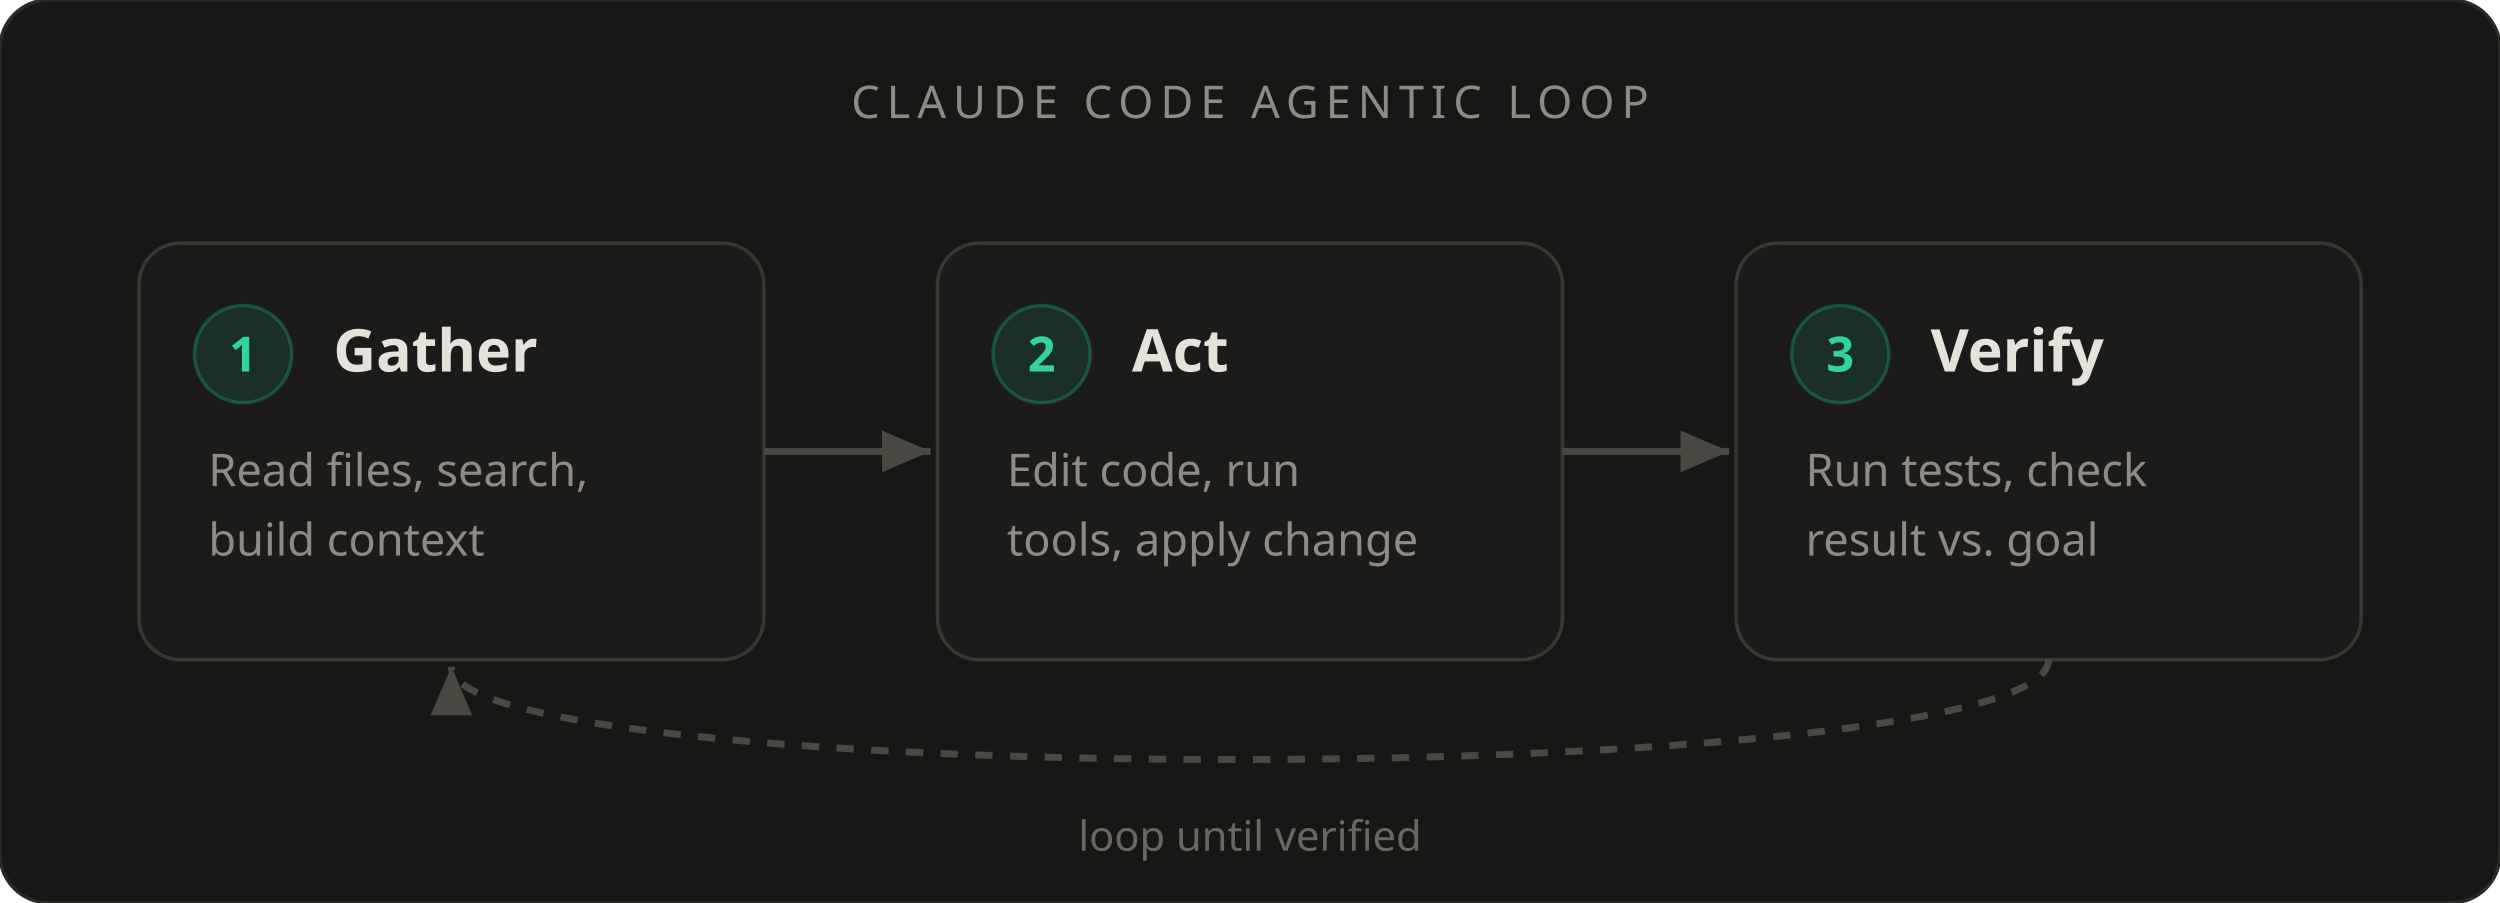
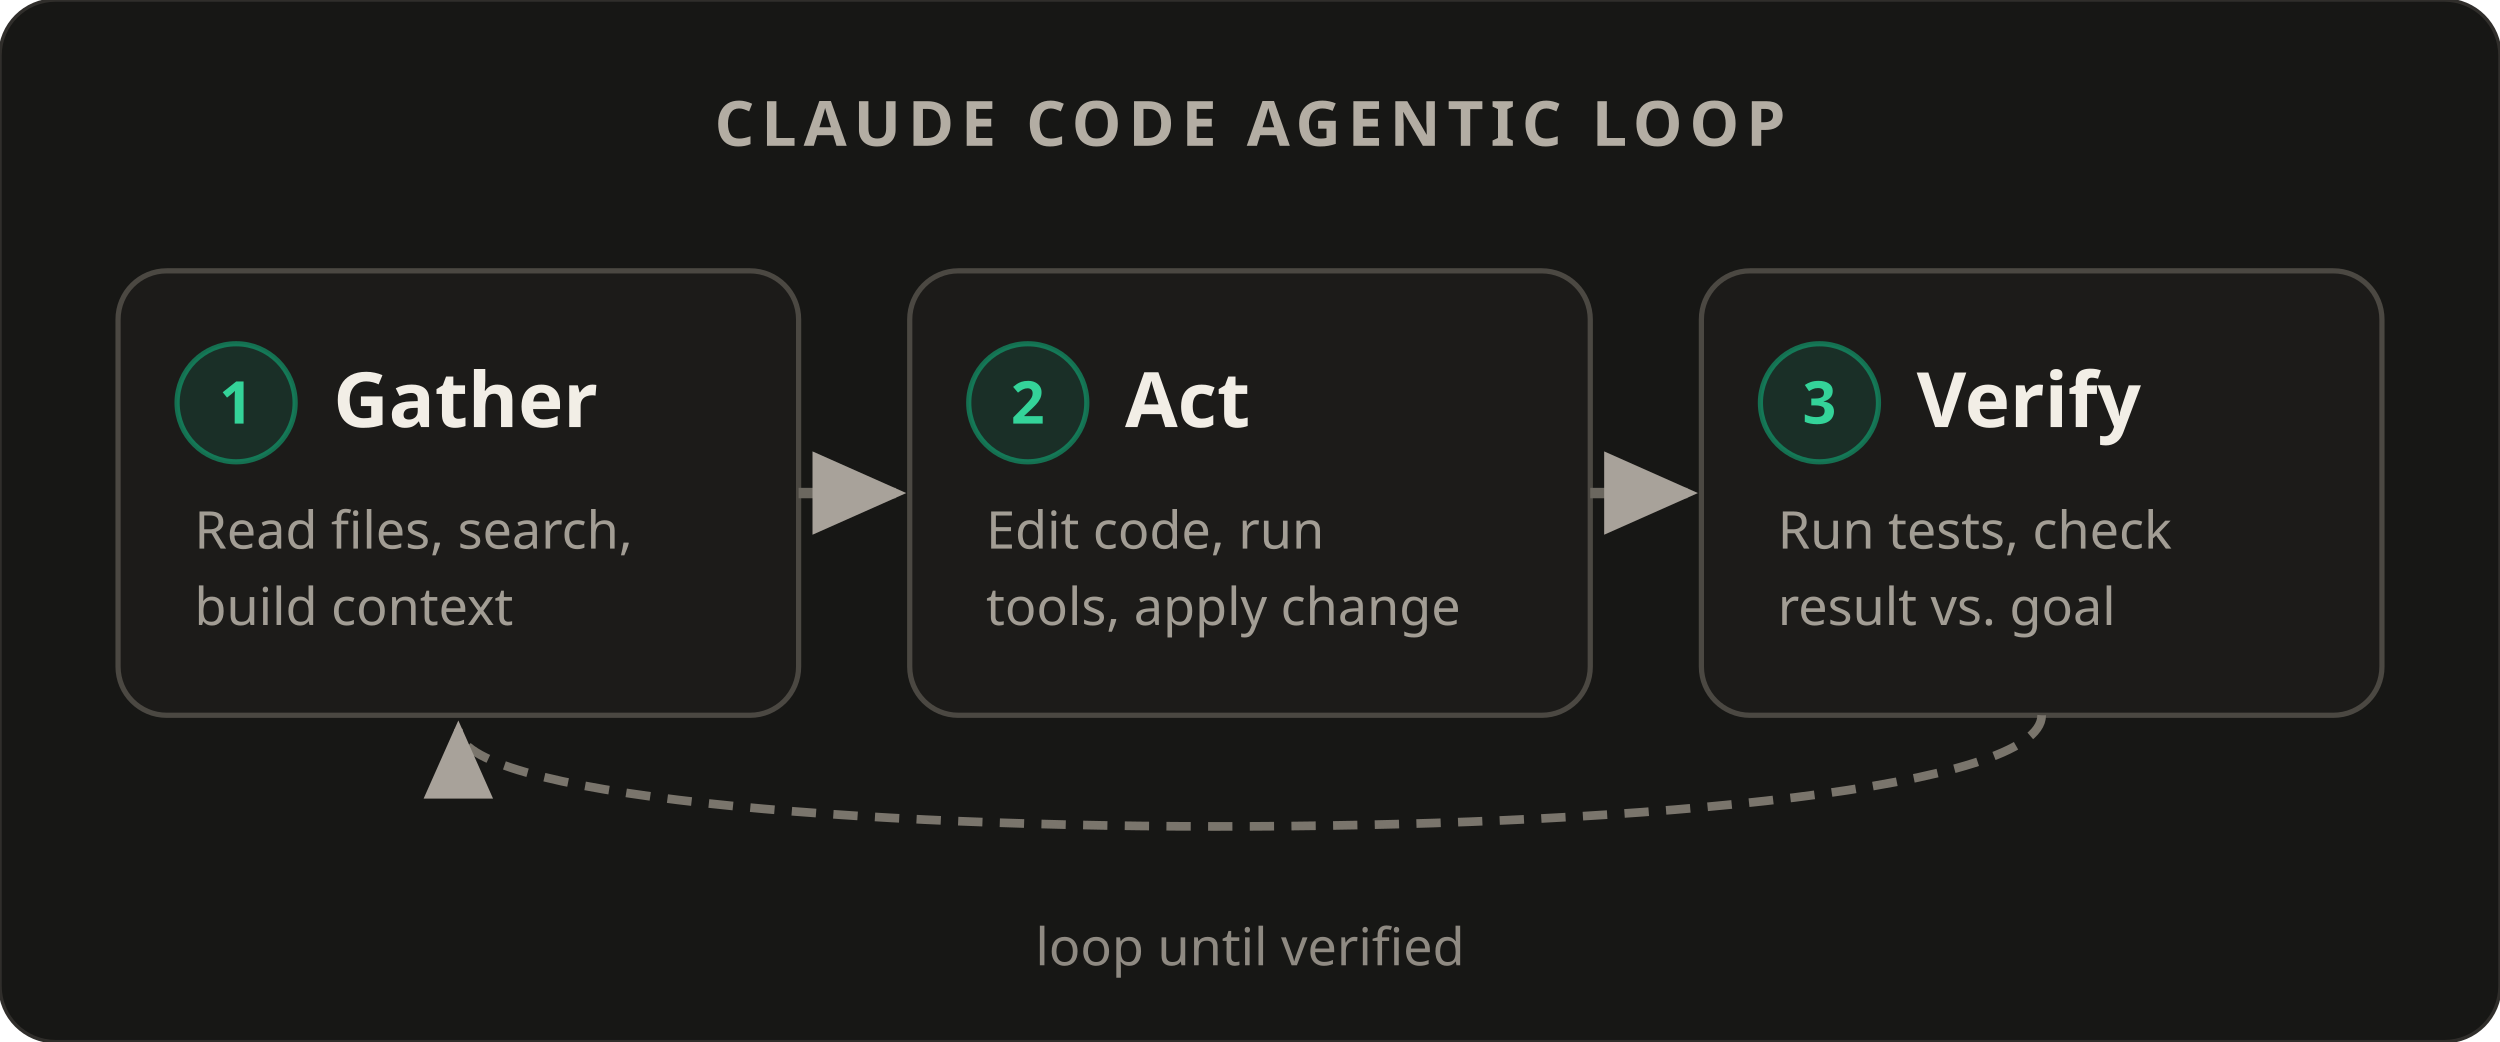
- <svg xmlns="http://www.w3.org/2000/svg" viewBox="0 0 720 260" font-family="ui-sans-serif, system-ui, sans-serif" role="img">
-   <rect width="720" height="260" rx="14" fill="#171715" stroke="#2b2926" />
-   <text x="360" y="34" text-anchor="middle" fill="#8f8a82" font-size="13" letter-spacing="2">CLAUDE CODE AGENTIC LOOP</text>
+ <svg xmlns="http://www.w3.org/2000/svg" viewBox="0 0 720 300" font-family="ui-sans-serif, system-ui, sans-serif" role="img">
+   <rect width="720" height="300" rx="16" fill="#171715" stroke="#302e2b" />
+   <text x="360" y="42" text-anchor="middle" fill="#b3ada3" font-size="18" font-weight="600" letter-spacing="2">CLAUDE CODE AGENTIC LOOP</text>
  <g>
-     <rect x="40" y="70" width="180" height="120" rx="12" fill="#1c1b19" stroke="#393733" />
-     <circle cx="70" cy="102" r="14" fill="#10b98122" stroke="#10b98155" />
-     <text x="70" y="107" text-anchor="middle" fill="#34d399" font-size="14" font-weight="700">1</text>
-     <text x="96" y="107" fill="#e6e2da" font-size="17" font-weight="700">Gather</text>
-     <text x="60" y="140" fill="#8f8a82" font-size="13">Read files, search,</text>
-     <text x="60" y="160" fill="#8f8a82" font-size="13">build context</text>
+     <rect x="34" y="78" width="196" height="128" rx="14" fill="#1c1b19" stroke="#4b4842" stroke-width="1.5" />
+     <circle cx="68" cy="116" r="17" fill="#10b98122" stroke="#10b98188" stroke-width="1.5" />
+     <text x="68" y="122" text-anchor="middle" fill="#34d399" font-size="17" font-weight="700">1</text>
+     <text x="96" y="123" fill="#f2eee6" font-size="22" font-weight="700">Gather</text>
+     <text x="56" y="158" fill="#a29d94" font-size="15">Read files, search,</text>
+     <text x="56" y="180" fill="#a29d94" font-size="15">build context</text>
  </g>
  <g>
-     <rect x="270" y="70" width="180" height="120" rx="12" fill="#1c1b19" stroke="#393733" />
-     <circle cx="300" cy="102" r="14" fill="#10b98122" stroke="#10b98155" />
-     <text x="300" y="107" text-anchor="middle" fill="#34d399" font-size="14" font-weight="700">2</text>
-     <text x="326" y="107" fill="#e6e2da" font-size="17" font-weight="700">Act</text>
-     <text x="290" y="140" fill="#8f8a82" font-size="13">Edit code, run</text>
-     <text x="290" y="160" fill="#8f8a82" font-size="13">tools, apply change</text>
+     <rect x="262" y="78" width="196" height="128" rx="14" fill="#1c1b19" stroke="#4b4842" stroke-width="1.5" />
+     <circle cx="296" cy="116" r="17" fill="#10b98122" stroke="#10b98188" stroke-width="1.5" />
+     <text x="296" y="122" text-anchor="middle" fill="#34d399" font-size="17" font-weight="700">2</text>
+     <text x="324" y="123" fill="#f2eee6" font-size="22" font-weight="700">Act</text>
+     <text x="284" y="158" fill="#a29d94" font-size="15">Edit code, run</text>
+     <text x="284" y="180" fill="#a29d94" font-size="15">tools, apply change</text>
  </g>
  <g>
-     <rect x="500" y="70" width="180" height="120" rx="12" fill="#1c1b19" stroke="#393733" />
-     <circle cx="530" cy="102" r="14" fill="#10b98122" stroke="#10b98155" />
-     <text x="530" y="107" text-anchor="middle" fill="#34d399" font-size="14" font-weight="700">3</text>
-     <text x="556" y="107" fill="#e6e2da" font-size="17" font-weight="700">Verify</text>
-     <text x="520" y="140" fill="#8f8a82" font-size="13">Run tests, check</text>
-     <text x="520" y="160" fill="#8f8a82" font-size="13">result vs. goal</text>
+     <rect x="490" y="78" width="196" height="128" rx="14" fill="#1c1b19" stroke="#4b4842" stroke-width="1.5" />
+     <circle cx="524" cy="116" r="17" fill="#10b98122" stroke="#10b98188" stroke-width="1.5" />
+     <text x="524" y="122" text-anchor="middle" fill="#34d399" font-size="17" font-weight="700">3</text>
+     <text x="552" y="123" fill="#f2eee6" font-size="22" font-weight="700">Verify</text>
+     <text x="512" y="158" fill="#a29d94" font-size="15">Run tests, check</text>
+     <text x="512" y="180" fill="#a29d94" font-size="15">result vs. goal</text>
  </g>
-   <path d="M220 130 L268 130" stroke="#4b4842" stroke-width="2" marker-end="url(#a)" />
-   <path d="M450 130 L498 130" stroke="#4b4842" stroke-width="2" marker-end="url(#a)" />
-   <path d="M590 190 C590 228, 130 228, 130 192" fill="none" stroke="#4b4842" stroke-width="2" stroke-dasharray="5 5" marker-end="url(#a)" />
-   <text x="360" y="245" text-anchor="middle" fill="#6b675f" font-size="12">loop until verified</text>
+   <path d="M230 142 L258 142" stroke="#6b675f" stroke-width="3" marker-end="url(#a)" />
+   <path d="M458 142 L486 142" stroke="#6b675f" stroke-width="3" marker-end="url(#a)" />
+   <path d="M588 206 C588 248, 132 248, 132 210" fill="none" stroke="#7a756c" stroke-width="2.5" stroke-dasharray="7 5" marker-end="url(#a)" />
+   <text x="360" y="278" text-anchor="middle" fill="#8f8a82" font-size="15">loop until verified</text>
  <defs>
-     <marker id="a" markerWidth="9" markerHeight="9" refX="7" refY="3" orient="auto">
-       <path d="M0 0 L7 3 L0 6 z" fill="#4b4842" />
+     <marker id="a" markerWidth="11" markerHeight="11" refX="8" refY="4" orient="auto">
+       <path d="M0 0 L9 4 L0 8 z" fill="#a8a29a" />
    </marker>
  </defs>
</svg>
